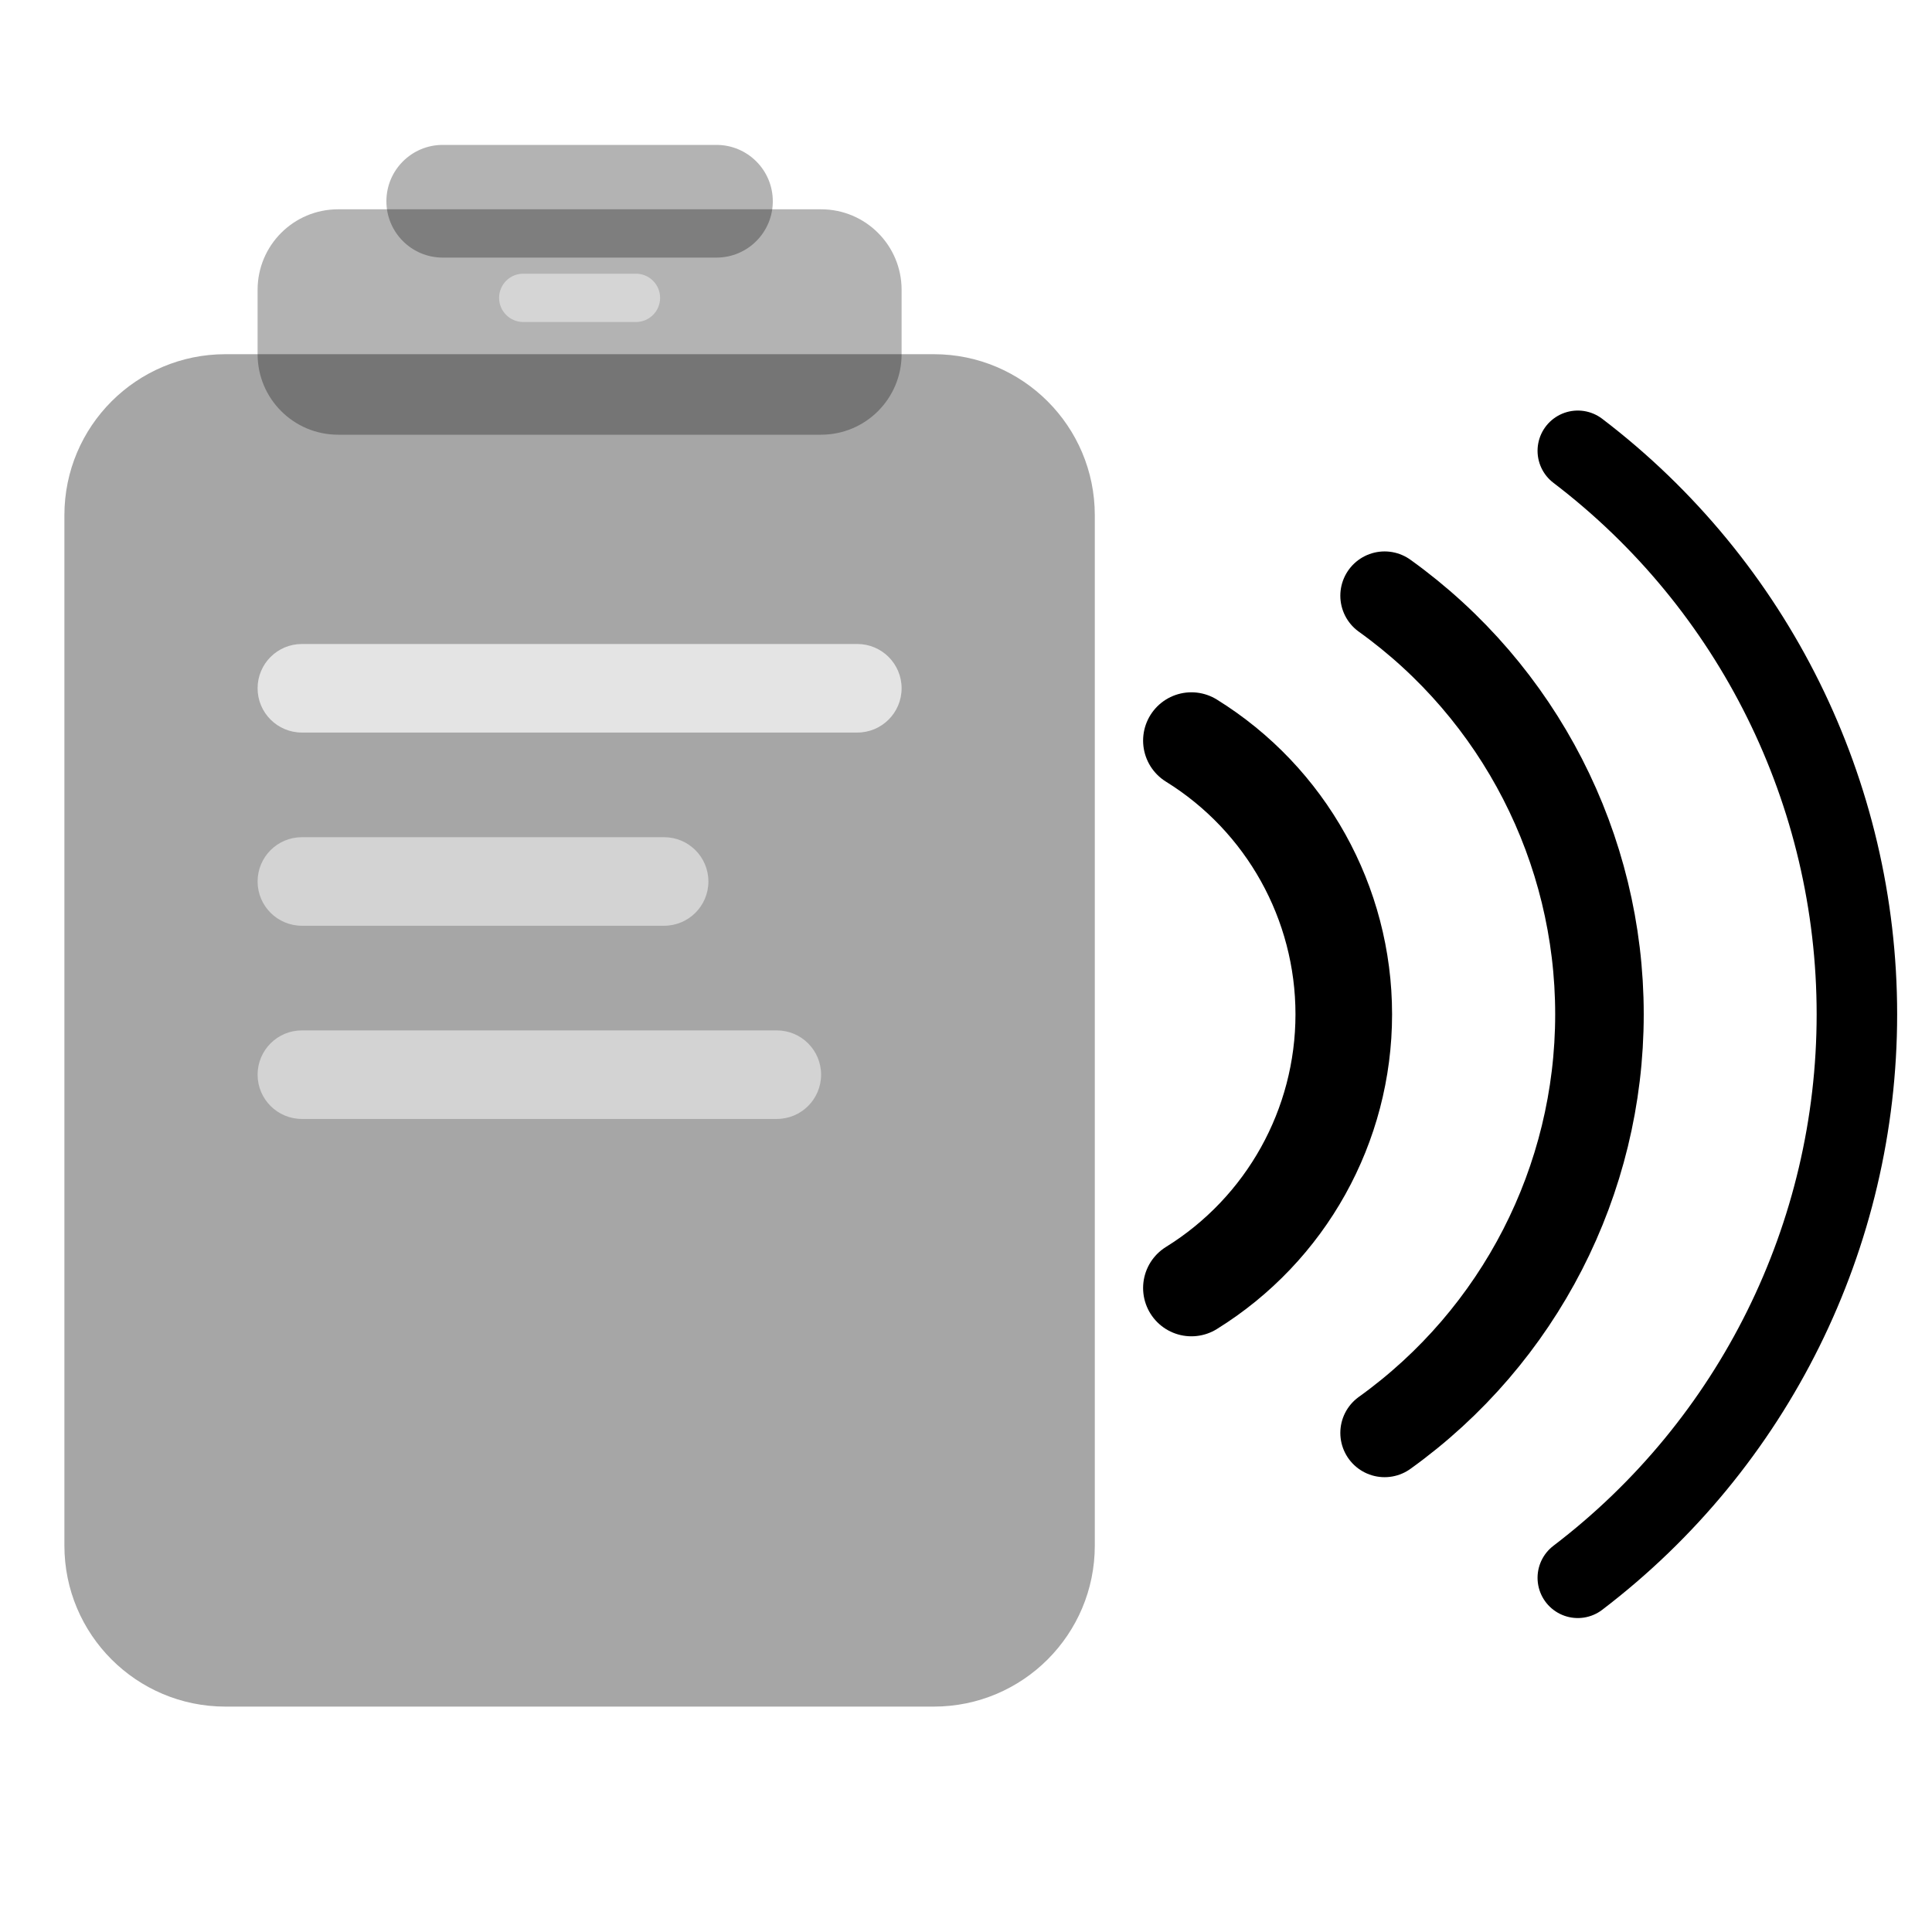
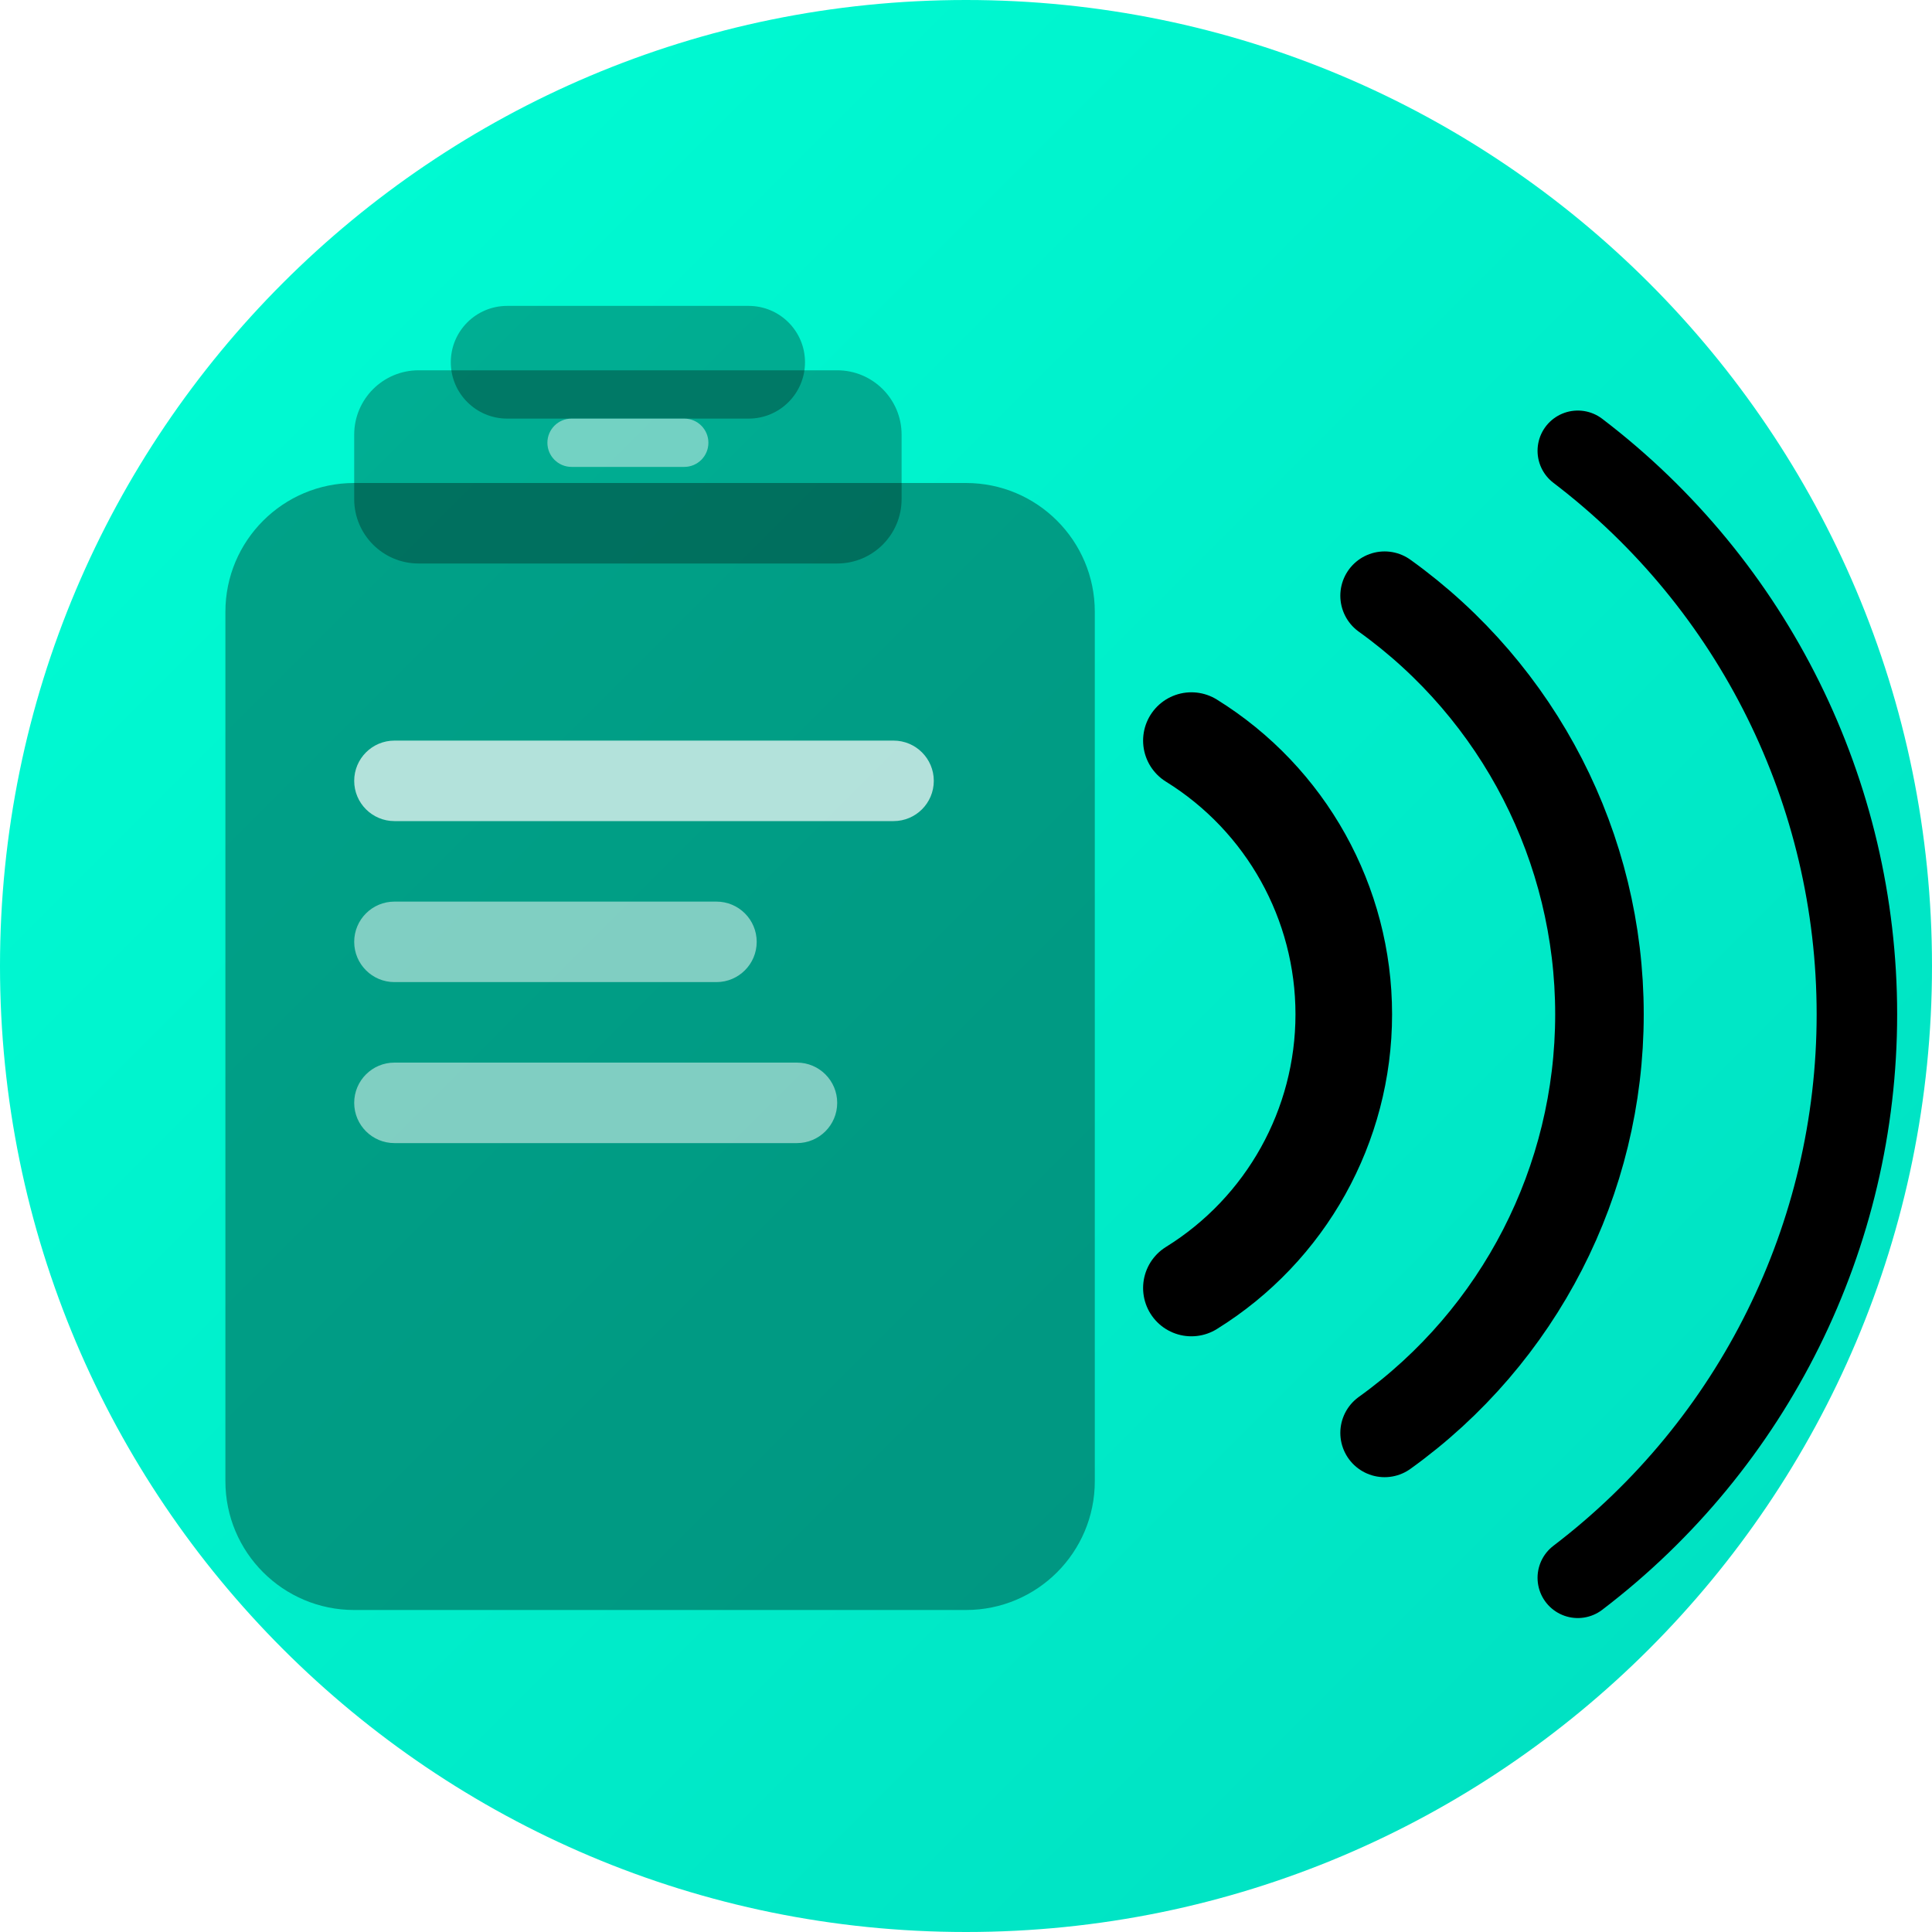
<svg xmlns="http://www.w3.org/2000/svg" width="120" height="120" viewBox="0 0 120 120" fill="none">
-   <rect x="4" y="22" width="64" height="84" rx="10" fill="rgba(0,0,0,0.35)" />
-   <rect x="16" y="13" width="40" height="14" rx="5" fill="rgba(0,0,0,0.3)" />
-   <rect x="24" y="9" width="24" height="7" rx="3.5" fill="rgba(0,0,0,0.3)" />
-   <rect x="31" y="17" width="10" height="3" rx="1.5" fill="rgba(255,255,255,0.45)" />
-   <rect x="16" y="40" width="40" height="5.5" rx="2.75" fill="rgba(255,255,255,0.7)" />
-   <rect x="16" y="52" width="28" height="5.5" rx="2.75" fill="rgba(255,255,255,0.5)" />
-   <rect x="16" y="64" width="35" height="5.5" rx="2.75" fill="rgba(255,255,255,0.5)" />
-   <path d="M74 46 A 20 20 0 0 1 74 80" stroke="black" stroke-width="6" stroke-linecap="round" fill="none" />
-   <path d="M86 37 A 32 32 0 0 1 86 89" stroke="black" stroke-width="5.5" stroke-linecap="round" fill="none" />
-   <path d="M98 28 A 44 44 0 0 1 98 98" stroke="black" stroke-width="5" stroke-linecap="round" fill="none" />
+   <defs>
+     <linearGradient id="bgGrad" x1="0" y1="0" x2="1" y2="1">
+       <stop stop-color="#00FFD5" />
+       <stop offset="1" stop-color="#00DDC0" />
+     </linearGradient>
+     <clipPath id="circle">
+       <circle cx="60" cy="60" r="60" />
+     </clipPath>
+   </defs>
+   <circle cx="60" cy="60" r="60" fill="url(#bgGrad)" />
+   <g clip-path="url(#circle)">
+     <rect x="14" y="30" width="54" height="70" rx="8" fill="rgba(0,0,0,0.35)" />
+     <rect x="22" y="23" width="34" height="12" rx="4" fill="rgba(0,0,0,0.3)" />
+     <rect x="28" y="19" width="22" height="7" rx="3.5" fill="rgba(0,0,0,0.3)" />
+     <rect x="34" y="26" width="10" height="3" rx="1.5" fill="rgba(255,255,255,0.45)" />
+     <rect x="22" y="46" width="36" height="5" rx="2.5" fill="rgba(255,255,255,0.7)" />
+     <rect x="22" y="56" width="25" height="5" rx="2.5" fill="rgba(255,255,255,0.5)" />
+     <rect x="22" y="66" width="30" height="5" rx="2.5" fill="rgba(255,255,255,0.5)" />
+     <path d="M74 46 A 20 20 0 0 1 74 80" stroke="black" stroke-width="6" stroke-linecap="round" fill="none" />
+     <path d="M86 37 A 32 32 0 0 1 86 89" stroke="black" stroke-width="5.5" stroke-linecap="round" fill="none" />
+     <path d="M98 28 A 44 44 0 0 1 98 98" stroke="black" stroke-width="5" stroke-linecap="round" fill="none" />
+   </g>
</svg>
